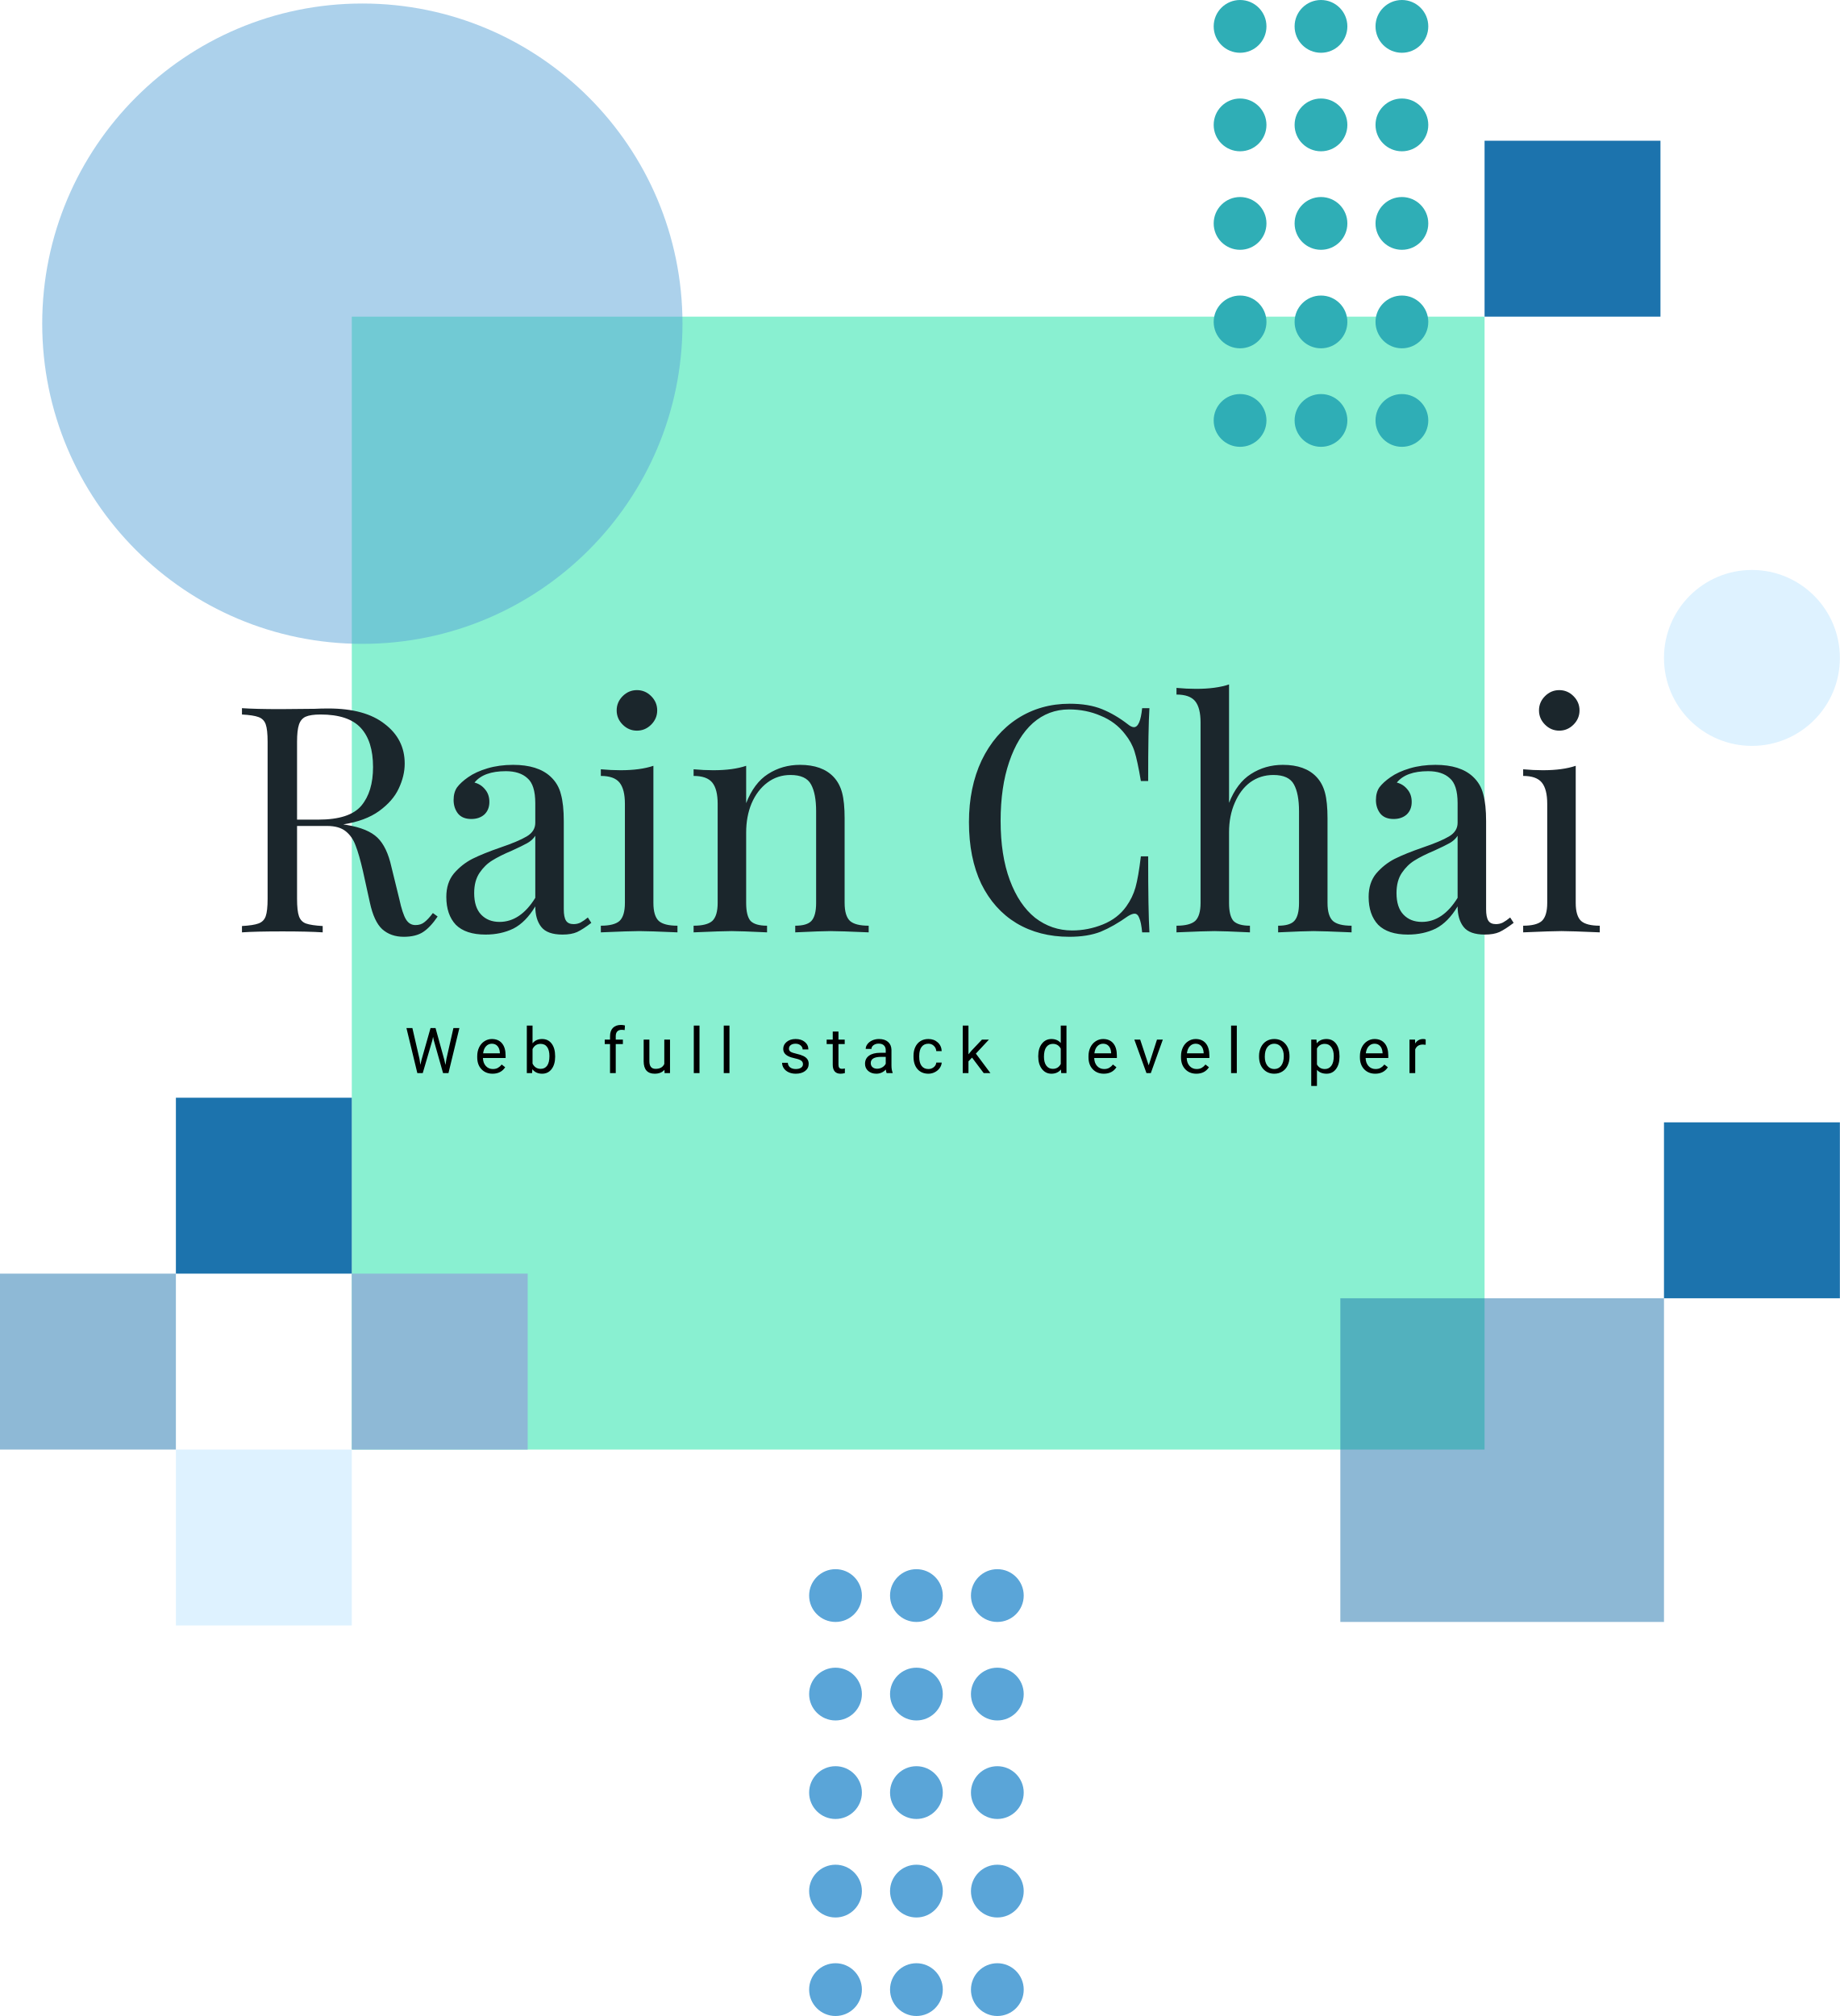
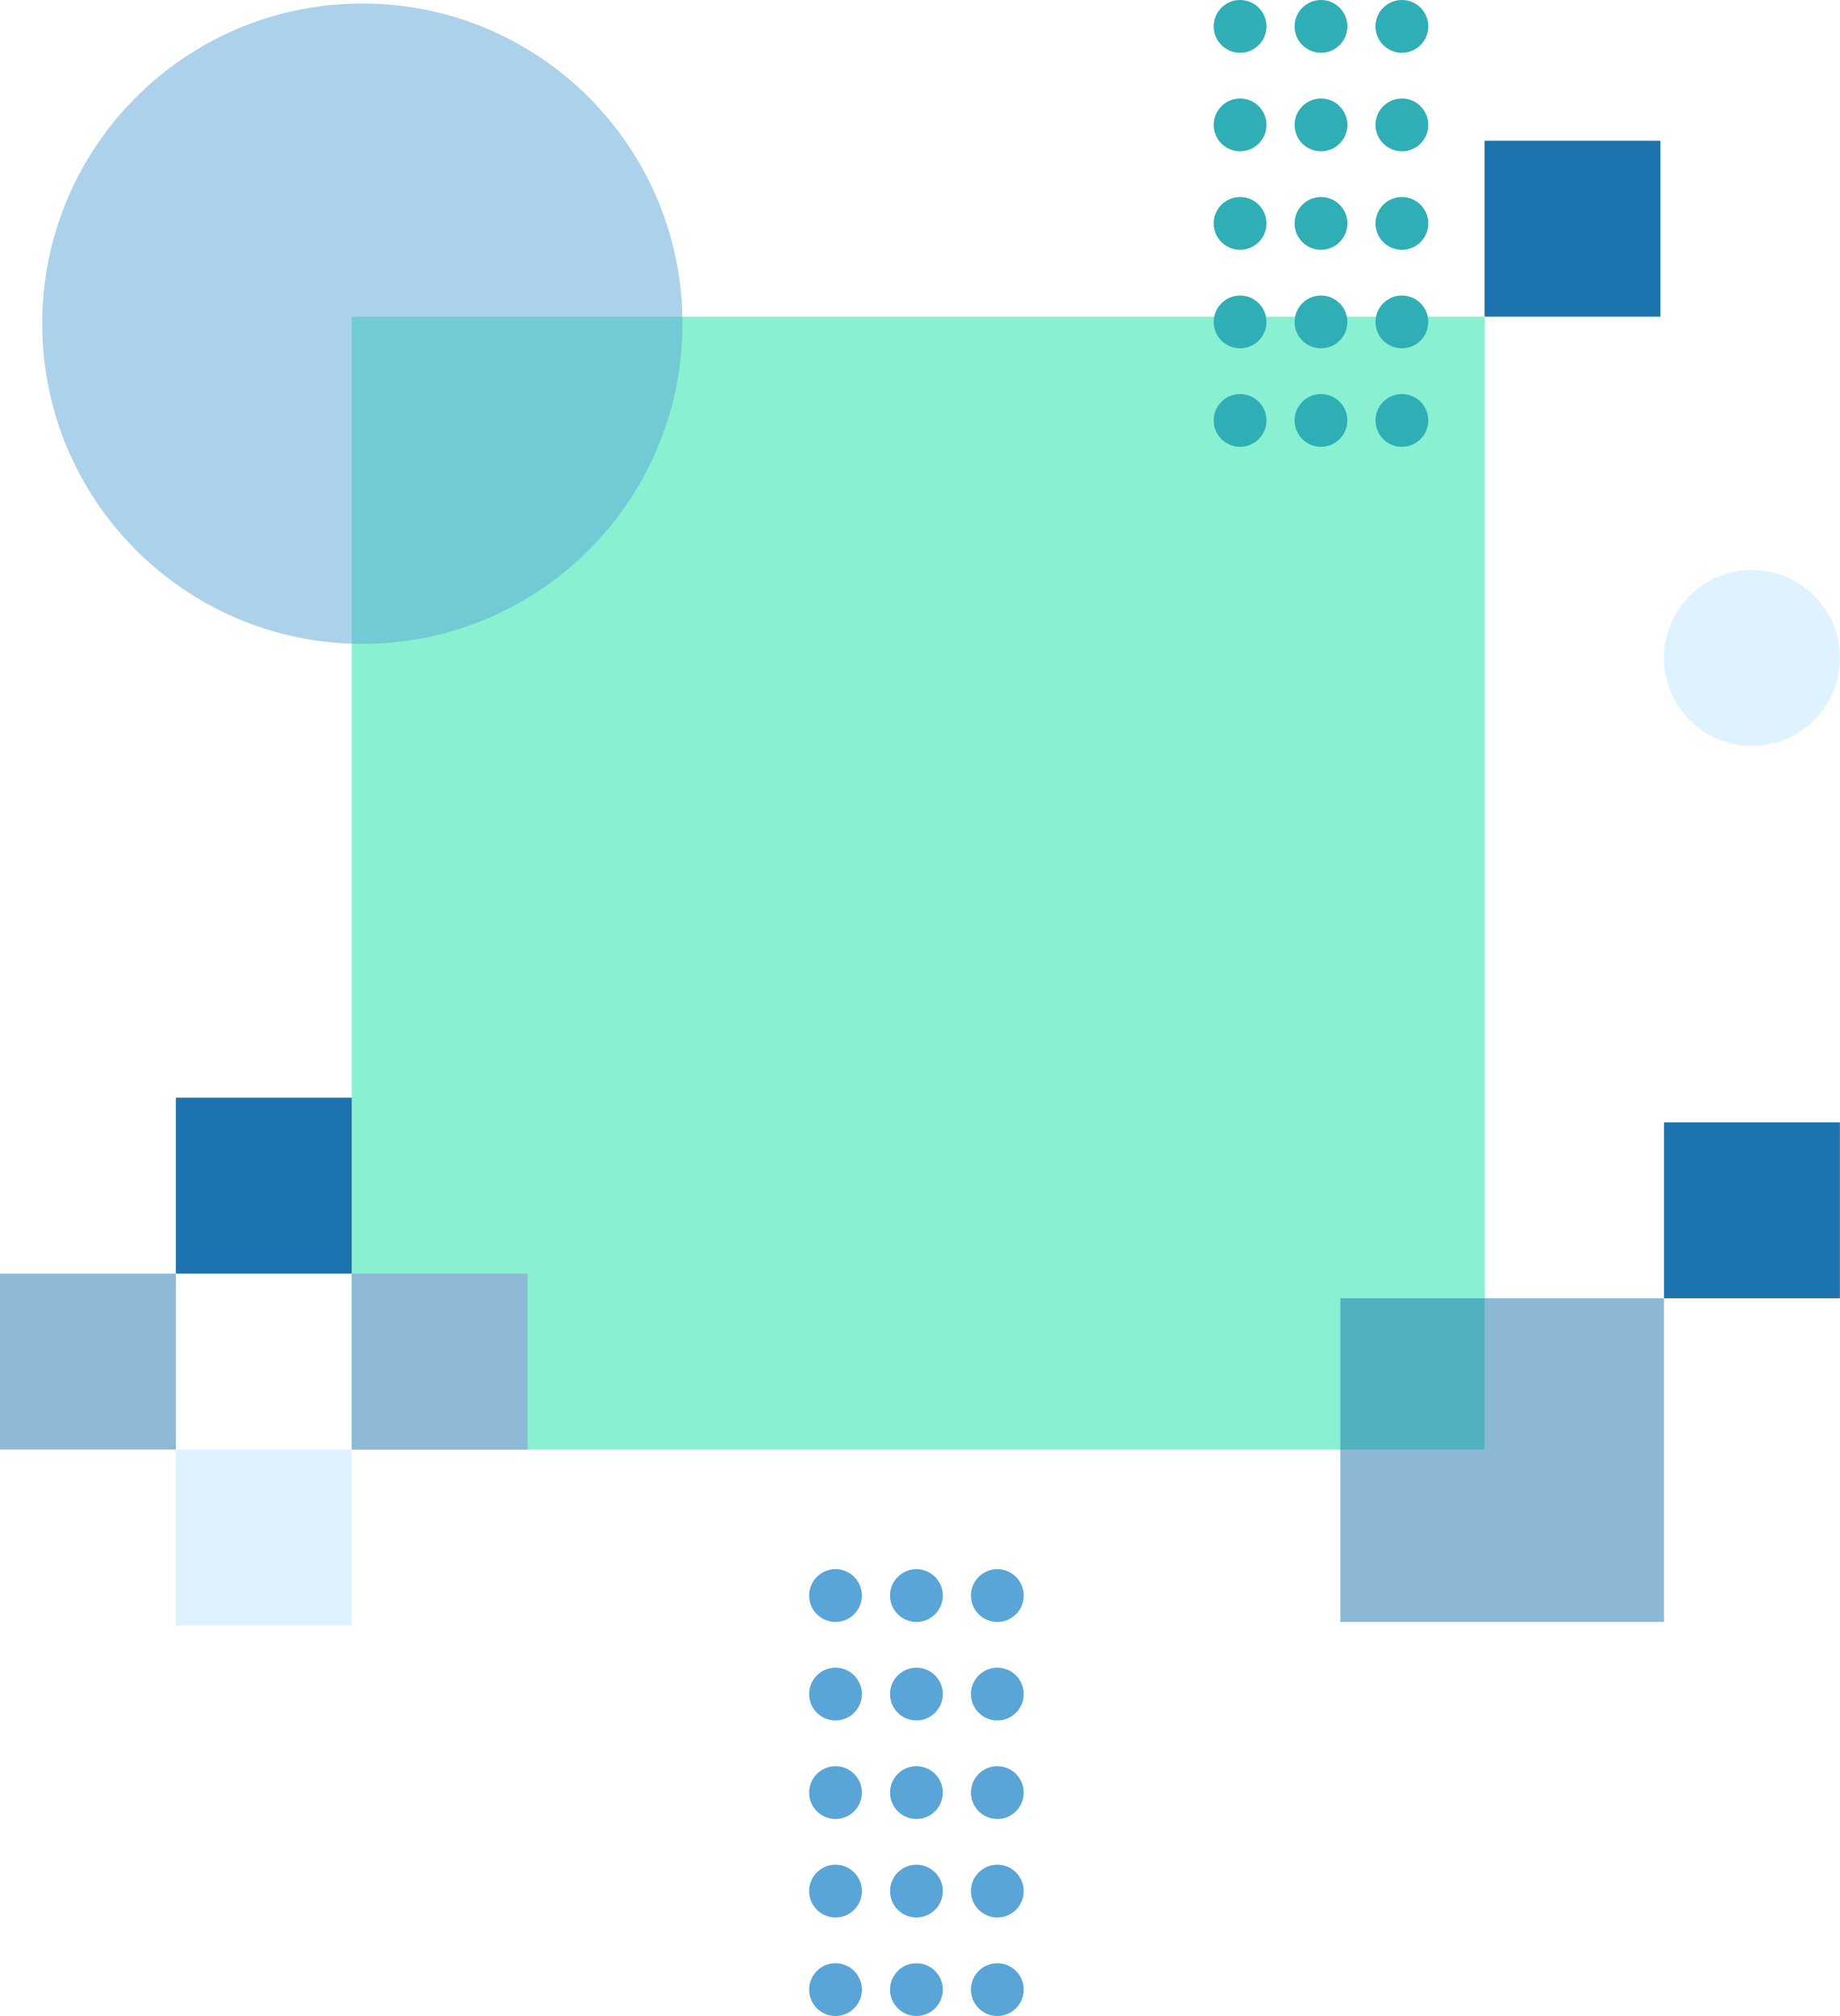
<svg xmlns="http://www.w3.org/2000/svg" width="523" height="573" viewBox="0 0 523 573" fill="none">
  <rect x="100" y="90" width="322" height="322" fill="#89F0D1" />
-   <circle class="wtf" cx="398.5" cy="7.5" r="7.5" transform="rotate(90 398.5 7.5)" fill="#2FAEB6" />
+   <circle cx="398.5" cy="7.5" r="7.5" transform="rotate(90 398.5 7.5)" fill="#2FAEB6" />
  <circle cx="398.5" cy="35.5" r="7.5" transform="rotate(90 398.5 35.5)" fill="#2FAEB6" />
  <circle cx="398.5" cy="63.5" r="7.5" transform="rotate(90 398.5 63.5)" fill="#2FAEB6" />
  <circle cx="398.5" cy="91.5" r="7.5" transform="rotate(90 398.5 91.5)" fill="#2FAEB6" />
  <circle cx="375.5" cy="7.5" r="7.5" transform="rotate(90 375.5 7.5)" fill="#2FAEB6" />
  <circle cx="375.5" cy="35.5" r="7.5" transform="rotate(90 375.5 35.5)" fill="#2FAEB6" />
  <circle cx="375.5" cy="63.5" r="7.5" transform="rotate(90 375.5 63.5)" fill="#2FAEB6" />
  <circle cx="375.5" cy="91.5" r="7.5" transform="rotate(90 375.5 91.5)" fill="#2FAEB6" />
  <circle cx="352.5" cy="7.5" r="7.5" transform="rotate(90 352.5 7.5)" fill="#2FAEB6" />
  <circle cx="352.5" cy="35.5" r="7.5" transform="rotate(90 352.5 35.5)" fill="#2FAEB6" />
  <circle cx="352.5" cy="63.5" r="7.5" transform="rotate(90 352.5 63.5)" fill="#2FAEB6" />
  <circle cx="352.5" cy="91.5" r="7.5" transform="rotate(90 352.5 91.5)" fill="#2FAEB6" />
  <circle cx="398.5" cy="119.5" r="7.5" transform="rotate(90 398.5 119.5)" fill="#2FAEB6" />
  <circle cx="375.5" cy="119.5" r="7.5" transform="rotate(90 375.5 119.5)" fill="#2FAEB6" />
  <circle cx="352.5" cy="119.5" r="7.5" transform="rotate(90 352.5 119.5)" fill="#2FAEB6" />
  <circle cx="283.5" cy="453.5" r="7.5" transform="rotate(90 283.5 453.5)" fill="#5AA5D8" />
  <circle cx="283.5" cy="481.5" r="7.5" transform="rotate(90 283.5 481.5)" fill="#5AA5D8" />
  <circle cx="283.5" cy="509.5" r="7.5" transform="rotate(90 283.5 509.5)" fill="#5AA5D8" />
  <circle cx="283.5" cy="537.5" r="7.5" transform="rotate(90 283.5 537.5)" fill="#5AA5D8" />
  <circle cx="260.5" cy="453.5" r="7.5" transform="rotate(90 260.5 453.5)" fill="#5AA5D8" />
  <circle cx="260.5" cy="481.5" r="7.5" transform="rotate(90 260.5 481.5)" fill="#5AA5D8" />
  <circle cx="260.5" cy="509.5" r="7.5" transform="rotate(90 260.5 509.5)" fill="#5AA5D8" />
  <circle cx="260.5" cy="537.5" r="7.5" transform="rotate(90 260.5 537.5)" fill="#5AA5D8" />
  <circle cx="237.5" cy="453.5" r="7.5" transform="rotate(90 237.5 453.5)" fill="#5AA5D8" />
  <circle cx="237.5" cy="481.5" r="7.5" transform="rotate(90 237.5 481.5)" fill="#5AA5D8" />
  <circle cx="237.5" cy="509.5" r="7.5" transform="rotate(90 237.5 509.5)" fill="#5AA5D8" />
  <circle cx="237.5" cy="537.5" r="7.5" transform="rotate(90 237.5 537.5)" fill="#5AA5D8" />
  <circle cx="283.5" cy="565.5" r="7.5" transform="rotate(90 283.5 565.5)" fill="#5AA5D8" />
  <circle cx="260.5" cy="565.5" r="7.5" transform="rotate(90 260.5 565.5)" fill="#5AA5D8" />
  <circle cx="237.5" cy="565.5" r="7.5" transform="rotate(90 237.5 565.5)" fill="#5AA5D8" />
  <circle cx="103" cy="92" r="91" fill="#5AA5D8" fill-opacity="0.5" />
  <circle cx="498" cy="187" r="25" fill="#DEF2FF" />
  <rect x="422" y="40" width="50" height="50" fill="#1C73AD" />
  <rect x="473" y="319" width="50" height="50" fill="#1C73AD" />
  <rect x="100" y="362" width="50" height="50" fill="#8EB9D6" />
  <rect y="362" width="50" height="50" fill="#8EB9D6" />
  <rect x="50" y="412" width="50" height="50" fill="#DEF2FF" />
  <rect x="50" y="312" width="50" height="50" fill="#1C73AD" />
  <rect x="381" y="369" width="92" height="92" fill="#1C73AD" fill-opacity="0.5" />
-   <path d="M124.4 260.5C123.02 262.54 121.64 264.01 120.26 264.91C118.88 265.81 117.05 266.26 114.77 266.26C112.31 266.26 110.27 265.54 108.65 264.1C107.09 262.66 105.92 260.14 105.14 256.54L103.16 247.54C102.44 244.42 101.75 242.02 101.09 240.34C100.49 238.66 99.56 237.31 98.3 236.29C97.04 235.27 95.27 234.76 92.99 234.76H84.44V255.46C84.44 257.74 84.62 259.39 84.98 260.41C85.34 261.43 86 262.12 86.96 262.48C87.98 262.84 89.57 263.08 91.73 263.2V265C88.97 264.82 85.16 264.73 80.3 264.73C75.14 264.73 71.3 264.82 68.78 265V263.2C70.94 263.08 72.5 262.84 73.46 262.48C74.48 262.12 75.17 261.43 75.53 260.41C75.89 259.39 76.07 257.74 76.07 255.46V210.82C76.07 208.54 75.89 206.89 75.53 205.87C75.17 204.85 74.48 204.16 73.46 203.8C72.5 203.44 70.94 203.2 68.78 203.08V201.28C71.3 201.46 74.96 201.55 79.76 201.55L89.48 201.46C90.62 201.4 91.91 201.37 93.35 201.37C100.31 201.37 105.65 202.84 109.37 205.78C113.15 208.66 115.04 212.41 115.04 217.03C115.04 219.37 114.47 221.74 113.33 224.14C112.25 226.48 110.39 228.61 107.75 230.53C105.17 232.39 101.78 233.65 97.58 234.31L98.66 234.49C102.62 235.15 105.5 236.35 107.3 238.09C109.1 239.83 110.42 242.59 111.26 246.37L113.51 255.55C114.11 258.31 114.74 260.23 115.4 261.31C116.06 262.39 116.96 262.93 118.1 262.93C119.12 262.93 119.96 262.66 120.62 262.12C121.34 261.58 122.15 260.71 123.05 259.51L124.4 260.5ZM91.1 203.08C89.24 203.08 87.83 203.29 86.87 203.71C85.97 204.13 85.34 204.88 84.98 205.96C84.62 207.04 84.44 208.66 84.44 210.82V232.96H90.47C96.41 232.96 100.49 231.64 102.71 229C104.93 226.36 106.04 222.7 106.04 218.02C106.04 213.1 104.87 209.38 102.53 206.86C100.19 204.34 96.38 203.08 91.1 203.08ZM138.029 265.63C134.249 265.63 131.429 264.7 129.569 262.84C127.769 260.92 126.869 258.28 126.869 254.92C126.869 252.22 127.589 250 129.029 248.26C130.529 246.52 132.269 245.14 134.249 244.12C136.289 243.1 138.959 242.02 142.259 240.88C145.619 239.74 148.109 238.69 149.729 237.73C151.349 236.77 152.159 235.48 152.159 233.86V228.28C152.159 224.8 151.409 222.43 149.909 221.17C148.469 219.85 146.429 219.19 143.789 219.19C139.589 219.19 136.619 220.27 134.879 222.43C136.079 222.73 137.069 223.36 137.849 224.32C138.689 225.28 139.109 226.48 139.109 227.92C139.109 229.42 138.629 230.62 137.669 231.52C136.709 232.36 135.479 232.78 133.979 232.78C132.299 232.78 131.039 232.27 130.199 231.25C129.359 230.17 128.939 228.88 128.939 227.38C128.939 225.94 129.269 224.74 129.929 223.78C130.649 222.82 131.699 221.86 133.079 220.9C134.519 219.88 136.349 219.04 138.569 218.38C140.789 217.72 143.219 217.39 145.859 217.39C150.539 217.39 154.079 218.5 156.479 220.72C157.979 222.1 158.969 223.78 159.449 225.76C159.989 227.68 160.259 230.23 160.259 233.41V258.43C160.259 259.93 160.469 261.01 160.889 261.67C161.309 262.33 162.029 262.66 163.049 262.66C163.769 262.66 164.429 262.51 165.029 262.21C165.689 261.85 166.379 261.37 167.099 260.77L168.089 262.3C166.529 263.5 165.179 264.37 164.039 264.91C162.959 265.39 161.579 265.63 159.899 265.63C157.019 265.63 155.009 264.91 153.869 263.47C152.729 262.03 152.159 260.08 152.159 257.62C150.359 260.62 148.289 262.72 145.949 263.92C143.609 265.06 140.969 265.63 138.029 265.63ZM141.989 262.03C145.949 262.03 149.339 259.75 152.159 255.19V237.55C151.619 238.39 150.869 239.08 149.909 239.62C148.949 240.16 147.479 240.88 145.499 241.78C143.219 242.74 141.359 243.67 139.919 244.57C138.539 245.41 137.339 246.58 136.319 248.08C135.299 249.58 134.789 251.5 134.789 253.84C134.789 256.54 135.449 258.58 136.769 259.96C138.089 261.34 139.829 262.03 141.989 262.03ZM181.054 196.15C182.614 196.15 183.964 196.72 185.104 197.86C186.244 199 186.814 200.35 186.814 201.91C186.814 203.47 186.244 204.82 185.104 205.96C183.964 207.1 182.614 207.67 181.054 207.67C179.494 207.67 178.144 207.1 177.004 205.96C175.864 204.82 175.294 203.47 175.294 201.91C175.294 200.35 175.864 199 177.004 197.86C178.144 196.72 179.494 196.15 181.054 196.15ZM185.734 256.63C185.734 259.09 186.244 260.8 187.264 261.76C188.284 262.66 190.054 263.11 192.574 263.11V265C187.054 264.76 183.424 264.64 181.684 264.64C179.944 264.64 176.314 264.76 170.794 265V263.11C173.314 263.11 175.084 262.66 176.104 261.76C177.124 260.8 177.634 259.09 177.634 256.63V228.46C177.634 225.7 177.124 223.69 176.104 222.43C175.084 221.17 173.314 220.54 170.794 220.54V218.65C172.714 218.83 174.574 218.92 176.374 218.92C180.154 218.92 183.274 218.5 185.734 217.66V256.63ZM227.401 217.39C231.601 217.39 234.781 218.53 236.941 220.81C238.081 222.01 238.891 223.51 239.371 225.31C239.851 227.11 240.091 229.54 240.091 232.6V256.63C240.091 259.09 240.601 260.8 241.621 261.76C242.641 262.66 244.411 263.11 246.931 263.11V265C241.411 264.76 237.811 264.64 236.131 264.64C234.451 264.64 231.091 264.76 226.051 265V263.11C228.271 263.11 229.801 262.66 230.641 261.76C231.541 260.8 231.991 259.09 231.991 256.63V230.62C231.991 227.26 231.511 224.71 230.551 222.97C229.591 221.17 227.641 220.27 224.701 220.27C222.241 220.27 220.051 220.99 218.131 222.43C216.211 223.87 214.711 225.85 213.631 228.37C212.611 230.83 212.101 233.59 212.101 236.65V256.63C212.101 259.09 212.521 260.8 213.361 261.76C214.261 262.66 215.821 263.11 218.041 263.11V265C213.001 264.76 209.641 264.64 207.961 264.64C206.281 264.64 202.681 264.76 197.161 265V263.11C199.681 263.11 201.451 262.66 202.471 261.76C203.491 260.8 204.001 259.09 204.001 256.63V228.46C204.001 225.7 203.491 223.69 202.471 222.43C201.451 221.17 199.681 220.54 197.161 220.54V218.65C199.081 218.83 200.941 218.92 202.741 218.92C206.521 218.92 209.641 218.5 212.101 217.66V228.28C213.601 224.44 215.671 221.68 218.311 220C221.011 218.26 224.041 217.39 227.401 217.39ZM304.054 200.02C307.654 200.02 310.714 200.53 313.234 201.55C315.754 202.57 318.214 204.01 320.614 205.87C321.274 206.41 321.844 206.68 322.324 206.68C323.524 206.68 324.304 204.88 324.664 201.28H326.734C326.494 205.18 326.374 212.08 326.374 221.98H324.304C323.644 218.08 323.044 215.29 322.504 213.61C321.964 211.87 321.064 210.22 319.804 208.66C318.004 206.32 315.694 204.58 312.874 203.44C310.114 202.24 307.114 201.64 303.874 201.64C299.974 201.64 296.554 202.93 293.614 205.51C290.734 208.09 288.484 211.78 286.864 216.58C285.244 221.32 284.434 226.9 284.434 233.32C284.434 239.86 285.304 245.47 287.044 250.15C288.784 254.83 291.184 258.4 294.244 260.86C297.364 263.26 300.874 264.46 304.774 264.46C307.774 264.46 310.684 263.89 313.504 262.75C316.324 261.61 318.544 259.9 320.164 257.62C321.364 255.94 322.234 254.14 322.774 252.22C323.314 250.3 323.824 247.36 324.304 243.4H326.374C326.374 253.72 326.494 260.92 326.734 265H324.664C324.484 263.08 324.214 261.73 323.854 260.95C323.554 260.11 323.104 259.69 322.504 259.69C322.024 259.69 321.394 259.93 320.614 260.41C317.914 262.33 315.334 263.8 312.874 264.82C310.414 265.78 307.444 266.26 303.964 266.26C298.264 266.26 293.254 264.97 288.934 262.39C284.674 259.81 281.344 256.09 278.944 251.23C276.604 246.31 275.434 240.46 275.434 233.68C275.434 227.08 276.634 221.23 279.034 216.13C281.494 211.03 284.884 207.07 289.204 204.25C293.584 201.43 298.534 200.02 304.054 200.02ZM349.367 228.19C350.867 224.41 352.937 221.68 355.577 220C358.277 218.26 361.307 217.39 364.667 217.39C368.867 217.39 372.047 218.53 374.207 220.81C375.347 222.01 376.157 223.51 376.637 225.31C377.117 227.11 377.357 229.54 377.357 232.6V256.63C377.357 259.09 377.867 260.8 378.887 261.76C379.907 262.66 381.677 263.11 384.197 263.11V265C378.677 264.76 375.077 264.64 373.397 264.64C371.717 264.64 368.357 264.76 363.317 265V263.11C365.537 263.11 367.067 262.66 367.907 261.76C368.807 260.8 369.257 259.09 369.257 256.63V230.62C369.257 227.26 368.777 224.71 367.817 222.97C366.857 221.17 364.907 220.27 361.967 220.27C359.507 220.27 357.317 220.96 355.397 222.34C353.537 223.72 352.067 225.67 350.987 228.19C349.907 230.65 349.367 233.44 349.367 236.56V256.63C349.367 259.09 349.787 260.8 350.627 261.76C351.527 262.66 353.087 263.11 355.307 263.11V265C350.267 264.76 346.907 264.64 345.227 264.64C343.547 264.64 339.947 264.76 334.427 265V263.11C336.947 263.11 338.717 262.66 339.737 261.76C340.757 260.8 341.267 259.09 341.267 256.63V205.33C341.267 202.57 340.757 200.56 339.737 199.3C338.717 198.04 336.947 197.41 334.427 197.41V195.52C336.347 195.7 338.207 195.79 340.007 195.79C343.787 195.79 346.907 195.37 349.367 194.53V228.19ZM400.207 265.63C396.427 265.63 393.607 264.7 391.747 262.84C389.947 260.92 389.047 258.28 389.047 254.92C389.047 252.22 389.767 250 391.207 248.26C392.707 246.52 394.447 245.14 396.427 244.12C398.467 243.1 401.137 242.02 404.437 240.88C407.797 239.74 410.287 238.69 411.907 237.73C413.527 236.77 414.337 235.48 414.337 233.86V228.28C414.337 224.8 413.587 222.43 412.087 221.17C410.647 219.85 408.607 219.19 405.967 219.19C401.767 219.19 398.797 220.27 397.057 222.43C398.257 222.73 399.247 223.36 400.027 224.32C400.867 225.28 401.287 226.48 401.287 227.92C401.287 229.42 400.807 230.62 399.847 231.52C398.887 232.36 397.657 232.78 396.157 232.78C394.477 232.78 393.217 232.27 392.377 231.25C391.537 230.17 391.117 228.88 391.117 227.38C391.117 225.94 391.447 224.74 392.107 223.78C392.827 222.82 393.877 221.86 395.257 220.9C396.697 219.88 398.527 219.04 400.747 218.38C402.967 217.72 405.397 217.39 408.037 217.39C412.717 217.39 416.257 218.5 418.657 220.72C420.157 222.1 421.147 223.78 421.627 225.76C422.167 227.68 422.437 230.23 422.437 233.41V258.43C422.437 259.93 422.647 261.01 423.067 261.67C423.487 262.33 424.207 262.66 425.227 262.66C425.947 262.66 426.607 262.51 427.207 262.21C427.867 261.85 428.557 261.37 429.277 260.77L430.267 262.3C428.707 263.5 427.357 264.37 426.217 264.91C425.137 265.39 423.757 265.63 422.077 265.63C419.197 265.63 417.187 264.91 416.047 263.47C414.907 262.03 414.337 260.08 414.337 257.62C412.537 260.62 410.467 262.72 408.127 263.92C405.787 265.06 403.147 265.63 400.207 265.63ZM404.167 262.03C408.127 262.03 411.517 259.75 414.337 255.19V237.55C413.797 238.39 413.047 239.08 412.087 239.62C411.127 240.16 409.657 240.88 407.677 241.78C405.397 242.74 403.537 243.67 402.097 244.57C400.717 245.41 399.517 246.58 398.497 248.08C397.477 249.58 396.967 251.5 396.967 253.84C396.967 256.54 397.627 258.58 398.947 259.96C400.267 261.34 402.007 262.03 404.167 262.03ZM443.231 196.15C444.791 196.15 446.141 196.72 447.281 197.86C448.421 199 448.991 200.35 448.991 201.91C448.991 203.47 448.421 204.82 447.281 205.96C446.141 207.1 444.791 207.67 443.231 207.67C441.671 207.67 440.321 207.1 439.181 205.96C438.041 204.82 437.471 203.47 437.471 201.91C437.471 200.35 438.041 199 439.181 197.86C440.321 196.72 441.671 196.15 443.231 196.15ZM447.911 256.63C447.911 259.09 448.421 260.8 449.441 261.76C450.461 262.66 452.231 263.11 454.751 263.11V265C449.231 264.76 445.601 264.64 443.861 264.64C442.121 264.64 438.491 264.76 432.971 265V263.11C435.491 263.11 437.261 262.66 438.281 261.76C439.301 260.8 439.811 259.09 439.811 256.63V228.46C439.811 225.7 439.301 223.69 438.281 222.43C437.261 221.17 435.491 220.54 432.971 220.54V218.65C434.891 218.83 436.751 218.92 438.551 218.92C442.331 218.92 445.451 218.5 447.911 217.66V256.63Z" fill="#1B262C" />
-   <path d="M119.245 300.966L119.491 302.653L119.852 301.133L122.383 292.203H123.807L126.276 301.133L126.628 302.68L126.9 300.957L128.887 292.203H130.583L127.48 305H125.942L123.306 295.675L123.104 294.699L122.901 295.675L120.168 305H118.63L115.536 292.203H117.224L119.245 300.966ZM140.014 305.176C138.725 305.176 137.676 304.754 136.868 303.91C136.059 303.061 135.655 301.927 135.655 300.509V300.21C135.655 299.267 135.833 298.426 136.191 297.688C136.554 296.943 137.058 296.363 137.702 295.947C138.353 295.525 139.056 295.314 139.812 295.314C141.048 295.314 142.009 295.722 142.695 296.536C143.38 297.351 143.723 298.517 143.723 300.034V300.711H137.281C137.304 301.648 137.577 302.407 138.098 302.987C138.625 303.562 139.293 303.849 140.102 303.849C140.676 303.849 141.162 303.731 141.561 303.497C141.959 303.263 142.308 302.952 142.607 302.565L143.6 303.339C142.803 304.563 141.608 305.176 140.014 305.176ZM139.812 296.65C139.156 296.65 138.605 296.891 138.16 297.371C137.714 297.846 137.439 298.514 137.333 299.375H142.097V299.252C142.05 298.426 141.827 297.787 141.429 297.336C141.031 296.879 140.492 296.65 139.812 296.65ZM157.803 300.351C157.803 301.804 157.469 302.973 156.801 303.857C156.134 304.736 155.237 305.176 154.112 305.176C152.911 305.176 151.982 304.751 151.326 303.901L151.247 305H149.753V291.5H151.379V296.536C152.035 295.722 152.94 295.314 154.094 295.314C155.249 295.314 156.154 295.751 156.81 296.624C157.472 297.497 157.803 298.692 157.803 300.21V300.351ZM156.177 300.166C156.177 299.059 155.964 298.203 155.536 297.6C155.108 296.996 154.493 296.694 153.69 296.694C152.618 296.694 151.847 297.192 151.379 298.188V302.302C151.877 303.298 152.653 303.796 153.708 303.796C154.487 303.796 155.093 303.494 155.527 302.891C155.961 302.287 156.177 301.379 156.177 300.166ZM173.405 305V296.747H171.902V295.49H173.405V294.515C173.405 293.495 173.677 292.707 174.222 292.15C174.767 291.594 175.538 291.315 176.534 291.315C176.909 291.315 177.281 291.365 177.65 291.465L177.562 292.783C177.287 292.73 176.994 292.704 176.683 292.704C176.156 292.704 175.748 292.859 175.461 293.17C175.174 293.475 175.031 293.914 175.031 294.488V295.49H177.061V296.747H175.031V305H173.405ZM188.874 304.06C188.241 304.804 187.312 305.176 186.088 305.176C185.074 305.176 184.301 304.883 183.767 304.297C183.24 303.705 182.973 302.832 182.968 301.678V295.49H184.594V301.634C184.594 303.075 185.179 303.796 186.351 303.796C187.594 303.796 188.42 303.333 188.83 302.407V295.49H190.456V305H188.909L188.874 304.06ZM198.841 305H197.215V291.5H198.841V305ZM207.358 305H205.732V291.5H207.358V305ZM228.25 302.478C228.25 302.038 228.083 301.698 227.749 301.458C227.421 301.212 226.844 301.001 226.018 300.825C225.198 300.649 224.544 300.438 224.058 300.192C223.577 299.946 223.22 299.653 222.986 299.313C222.757 298.974 222.643 298.569 222.643 298.101C222.643 297.321 222.971 296.662 223.627 296.123C224.289 295.584 225.133 295.314 226.158 295.314C227.237 295.314 228.11 295.593 228.778 296.149C229.451 296.706 229.788 297.418 229.788 298.285H228.154C228.154 297.84 227.963 297.456 227.582 297.134C227.207 296.812 226.733 296.65 226.158 296.65C225.567 296.65 225.104 296.779 224.77 297.037C224.436 297.295 224.269 297.632 224.269 298.048C224.269 298.44 224.424 298.736 224.735 298.936C225.045 299.135 225.605 299.325 226.413 299.507C227.228 299.688 227.887 299.905 228.391 300.157C228.895 300.409 229.267 300.714 229.507 301.071C229.753 301.423 229.876 301.854 229.876 302.363C229.876 303.213 229.536 303.896 228.857 304.411C228.177 304.921 227.295 305.176 226.211 305.176C225.449 305.176 224.776 305.041 224.19 304.771C223.604 304.502 223.144 304.127 222.81 303.646C222.482 303.16 222.318 302.636 222.318 302.073H223.944C223.973 302.618 224.19 303.052 224.594 303.374C225.004 303.69 225.543 303.849 226.211 303.849C226.826 303.849 227.319 303.726 227.688 303.479C228.063 303.228 228.25 302.894 228.25 302.478ZM238.34 293.188V295.49H240.116V296.747H238.34V302.645C238.34 303.025 238.42 303.312 238.578 303.506C238.736 303.693 239.005 303.787 239.386 303.787C239.574 303.787 239.832 303.752 240.16 303.682V305C239.732 305.117 239.316 305.176 238.912 305.176C238.185 305.176 237.637 304.956 237.268 304.517C236.899 304.077 236.714 303.453 236.714 302.645V296.747H234.983V295.49H236.714V293.188H238.34ZM252.034 305C251.94 304.812 251.864 304.479 251.806 303.998C251.05 304.783 250.147 305.176 249.099 305.176C248.161 305.176 247.391 304.912 246.787 304.385C246.189 303.852 245.891 303.178 245.891 302.363C245.891 301.373 246.266 300.605 247.016 300.061C247.771 299.51 248.832 299.234 250.197 299.234H251.779V298.487C251.779 297.919 251.609 297.468 251.269 297.134C250.93 296.794 250.429 296.624 249.767 296.624C249.186 296.624 248.7 296.771 248.308 297.063C247.915 297.356 247.719 297.711 247.719 298.127H246.084C246.084 297.652 246.251 297.195 246.585 296.756C246.925 296.311 247.382 295.959 247.956 295.701C248.536 295.443 249.172 295.314 249.863 295.314C250.959 295.314 251.817 295.59 252.438 296.141C253.06 296.686 253.382 297.438 253.405 298.399V302.776C253.405 303.649 253.517 304.344 253.739 304.859V305H252.034ZM249.336 303.761C249.846 303.761 250.329 303.629 250.786 303.365C251.243 303.102 251.574 302.759 251.779 302.337V300.386H250.505C248.513 300.386 247.517 300.969 247.517 302.135C247.517 302.645 247.686 303.043 248.026 303.33C248.366 303.617 248.803 303.761 249.336 303.761ZM263.909 303.849C264.489 303.849 264.995 303.673 265.429 303.321C265.863 302.97 266.103 302.53 266.15 302.003H267.688C267.659 302.548 267.471 303.066 267.125 303.559C266.78 304.051 266.317 304.443 265.737 304.736C265.162 305.029 264.553 305.176 263.909 305.176C262.614 305.176 261.582 304.745 260.815 303.884C260.053 303.017 259.672 301.833 259.672 300.333V300.061C259.672 299.135 259.842 298.312 260.182 297.591C260.522 296.87 261.008 296.311 261.641 295.912C262.28 295.514 263.033 295.314 263.9 295.314C264.966 295.314 265.851 295.634 266.554 296.272C267.263 296.911 267.641 297.74 267.688 298.76H266.15C266.103 298.145 265.868 297.641 265.447 297.248C265.031 296.85 264.515 296.65 263.9 296.65C263.074 296.65 262.432 296.949 261.975 297.547C261.524 298.139 261.298 298.997 261.298 300.122V300.43C261.298 301.525 261.524 302.369 261.975 302.961C262.426 303.553 263.071 303.849 263.909 303.849ZM276.31 300.597L275.291 301.66V305H273.665V291.5H275.291V299.665L276.161 298.619L279.123 295.49H281.1L277.4 299.463L281.531 305H279.624L276.31 300.597ZM295.128 300.166C295.128 298.707 295.474 297.535 296.165 296.65C296.857 295.76 297.762 295.314 298.881 295.314C299.995 295.314 300.876 295.695 301.527 296.457V291.5H303.153V305H301.659L301.579 303.98C300.929 304.777 300.024 305.176 298.864 305.176C297.762 305.176 296.863 304.725 296.165 303.822C295.474 302.92 295.128 301.742 295.128 300.289V300.166ZM296.754 300.351C296.754 301.429 296.977 302.272 297.422 302.882C297.868 303.491 298.483 303.796 299.268 303.796C300.299 303.796 301.052 303.333 301.527 302.407V298.039C301.04 297.143 300.293 296.694 299.286 296.694C298.489 296.694 297.868 297.002 297.422 297.617C296.977 298.232 296.754 299.144 296.754 300.351ZM313.77 305.176C312.481 305.176 311.432 304.754 310.624 303.91C309.815 303.061 309.411 301.927 309.411 300.509V300.21C309.411 299.267 309.59 298.426 309.947 297.688C310.31 296.943 310.814 296.363 311.459 295.947C312.109 295.525 312.812 295.314 313.568 295.314C314.804 295.314 315.765 295.722 316.451 296.536C317.136 297.351 317.479 298.517 317.479 300.034V300.711H311.037C311.06 301.648 311.333 302.407 311.854 302.987C312.382 303.562 313.05 303.849 313.858 303.849C314.432 303.849 314.919 303.731 315.317 303.497C315.716 303.263 316.064 302.952 316.363 302.565L317.356 303.339C316.559 304.563 315.364 305.176 313.77 305.176ZM313.568 296.65C312.912 296.65 312.361 296.891 311.916 297.371C311.47 297.846 311.195 298.514 311.09 299.375H315.853V299.252C315.806 298.426 315.584 297.787 315.185 297.336C314.787 296.879 314.248 296.65 313.568 296.65ZM326.524 302.794L328.879 295.49H330.54L327.13 305H325.891L322.445 295.49H324.107L326.524 302.794ZM340.068 305.176C338.779 305.176 337.73 304.754 336.921 303.91C336.113 303.061 335.708 301.927 335.708 300.509V300.21C335.708 299.267 335.887 298.426 336.245 297.688C336.608 296.943 337.112 296.363 337.756 295.947C338.407 295.525 339.11 295.314 339.866 295.314C341.102 295.314 342.063 295.722 342.749 296.536C343.434 297.351 343.777 298.517 343.777 300.034V300.711H337.334C337.358 301.648 337.63 302.407 338.152 302.987C338.679 303.562 339.347 303.849 340.156 303.849C340.73 303.849 341.216 303.731 341.615 303.497C342.013 303.263 342.362 302.952 342.661 302.565L343.654 303.339C342.857 304.563 341.662 305.176 340.068 305.176ZM339.866 296.65C339.209 296.65 338.659 296.891 338.213 297.371C337.768 297.846 337.493 298.514 337.387 299.375H342.151V299.252C342.104 298.426 341.881 297.787 341.483 297.336C341.084 296.879 340.545 296.65 339.866 296.65ZM351.573 305H349.947V291.5H351.573V305ZM357.893 300.157C357.893 299.226 358.074 298.388 358.438 297.644C358.807 296.899 359.317 296.325 359.967 295.921C360.623 295.517 361.37 295.314 362.208 295.314C363.503 295.314 364.549 295.763 365.346 296.659C366.149 297.556 366.55 298.748 366.55 300.236V300.351C366.55 301.276 366.371 302.108 366.014 302.847C365.662 303.579 365.155 304.15 364.493 304.561C363.837 304.971 363.081 305.176 362.226 305.176C360.937 305.176 359.891 304.728 359.088 303.831C358.291 302.935 357.893 301.748 357.893 300.271V300.157ZM359.528 300.351C359.528 301.405 359.771 302.252 360.257 302.891C360.749 303.529 361.405 303.849 362.226 303.849C363.052 303.849 363.708 303.526 364.195 302.882C364.681 302.231 364.924 301.323 364.924 300.157C364.924 299.114 364.675 298.271 364.177 297.626C363.685 296.976 363.029 296.65 362.208 296.65C361.405 296.65 360.758 296.97 360.266 297.608C359.774 298.247 359.528 299.161 359.528 300.351ZM380.762 300.351C380.762 301.798 380.431 302.964 379.769 303.849C379.107 304.733 378.211 305.176 377.08 305.176C375.925 305.176 375.017 304.81 374.355 304.077V308.656H372.729V295.49H374.214L374.294 296.545C374.956 295.725 375.876 295.314 377.053 295.314C378.196 295.314 379.098 295.745 379.76 296.606C380.428 297.468 380.762 298.666 380.762 300.201V300.351ZM379.136 300.166C379.136 299.094 378.908 298.247 378.451 297.626C377.994 297.005 377.367 296.694 376.57 296.694C375.586 296.694 374.847 297.131 374.355 298.004V302.548C374.841 303.415 375.586 303.849 376.587 303.849C377.367 303.849 377.985 303.541 378.442 302.926C378.905 302.305 379.136 301.385 379.136 300.166ZM390.923 305.176C389.634 305.176 388.585 304.754 387.776 303.91C386.968 303.061 386.563 301.927 386.563 300.509V300.21C386.563 299.267 386.742 298.426 387.1 297.688C387.463 296.943 387.967 296.363 388.611 295.947C389.262 295.525 389.965 295.314 390.721 295.314C391.957 295.314 392.918 295.722 393.603 296.536C394.289 297.351 394.632 298.517 394.632 300.034V300.711H388.189C388.213 301.648 388.485 302.407 389.007 302.987C389.534 303.562 390.202 303.849 391.011 303.849C391.585 303.849 392.071 303.731 392.47 303.497C392.868 303.263 393.217 302.952 393.516 302.565L394.509 303.339C393.712 304.563 392.517 305.176 390.923 305.176ZM390.721 296.65C390.064 296.65 389.514 296.891 389.068 297.371C388.623 297.846 388.348 298.514 388.242 299.375H393.006V299.252C392.959 298.426 392.736 297.787 392.338 297.336C391.939 296.879 391.4 296.65 390.721 296.65ZM405.258 296.949C405.012 296.908 404.745 296.888 404.458 296.888C403.392 296.888 402.668 297.342 402.287 298.25V305H400.661V295.49H402.243L402.27 296.589C402.803 295.739 403.559 295.314 404.537 295.314C404.854 295.314 405.094 295.355 405.258 295.438V296.949Z" fill="black" />
</svg>
